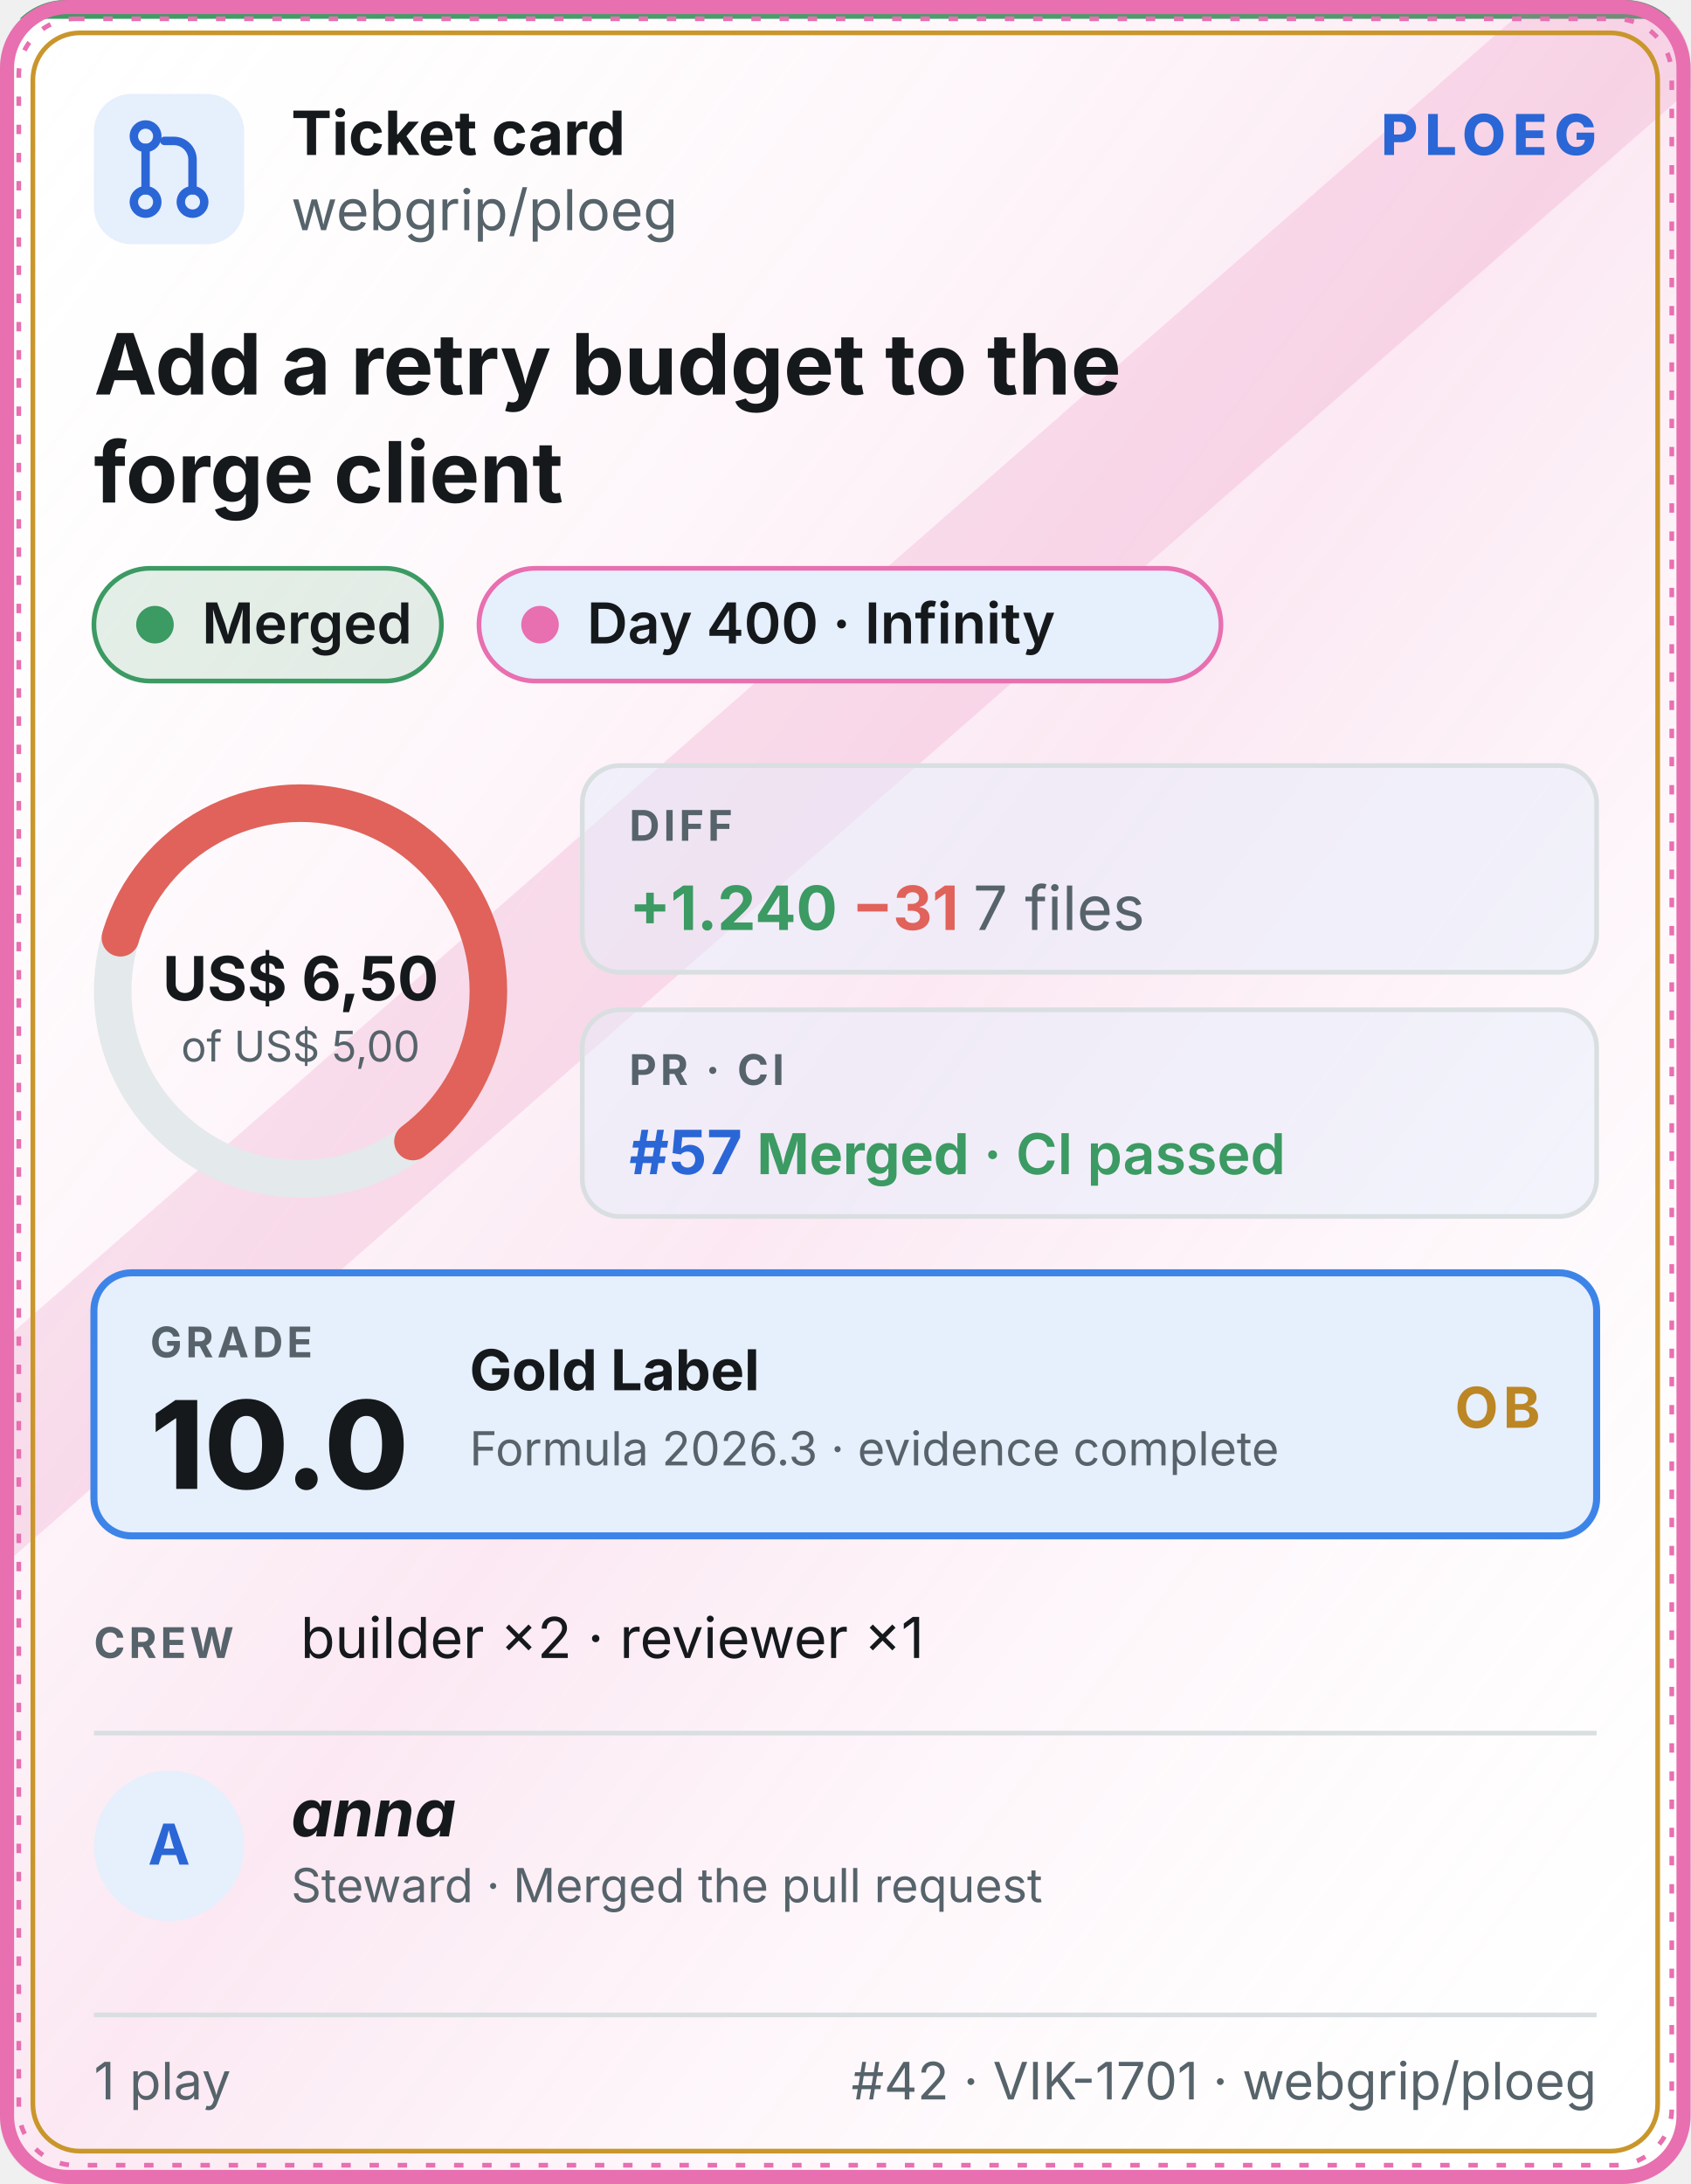
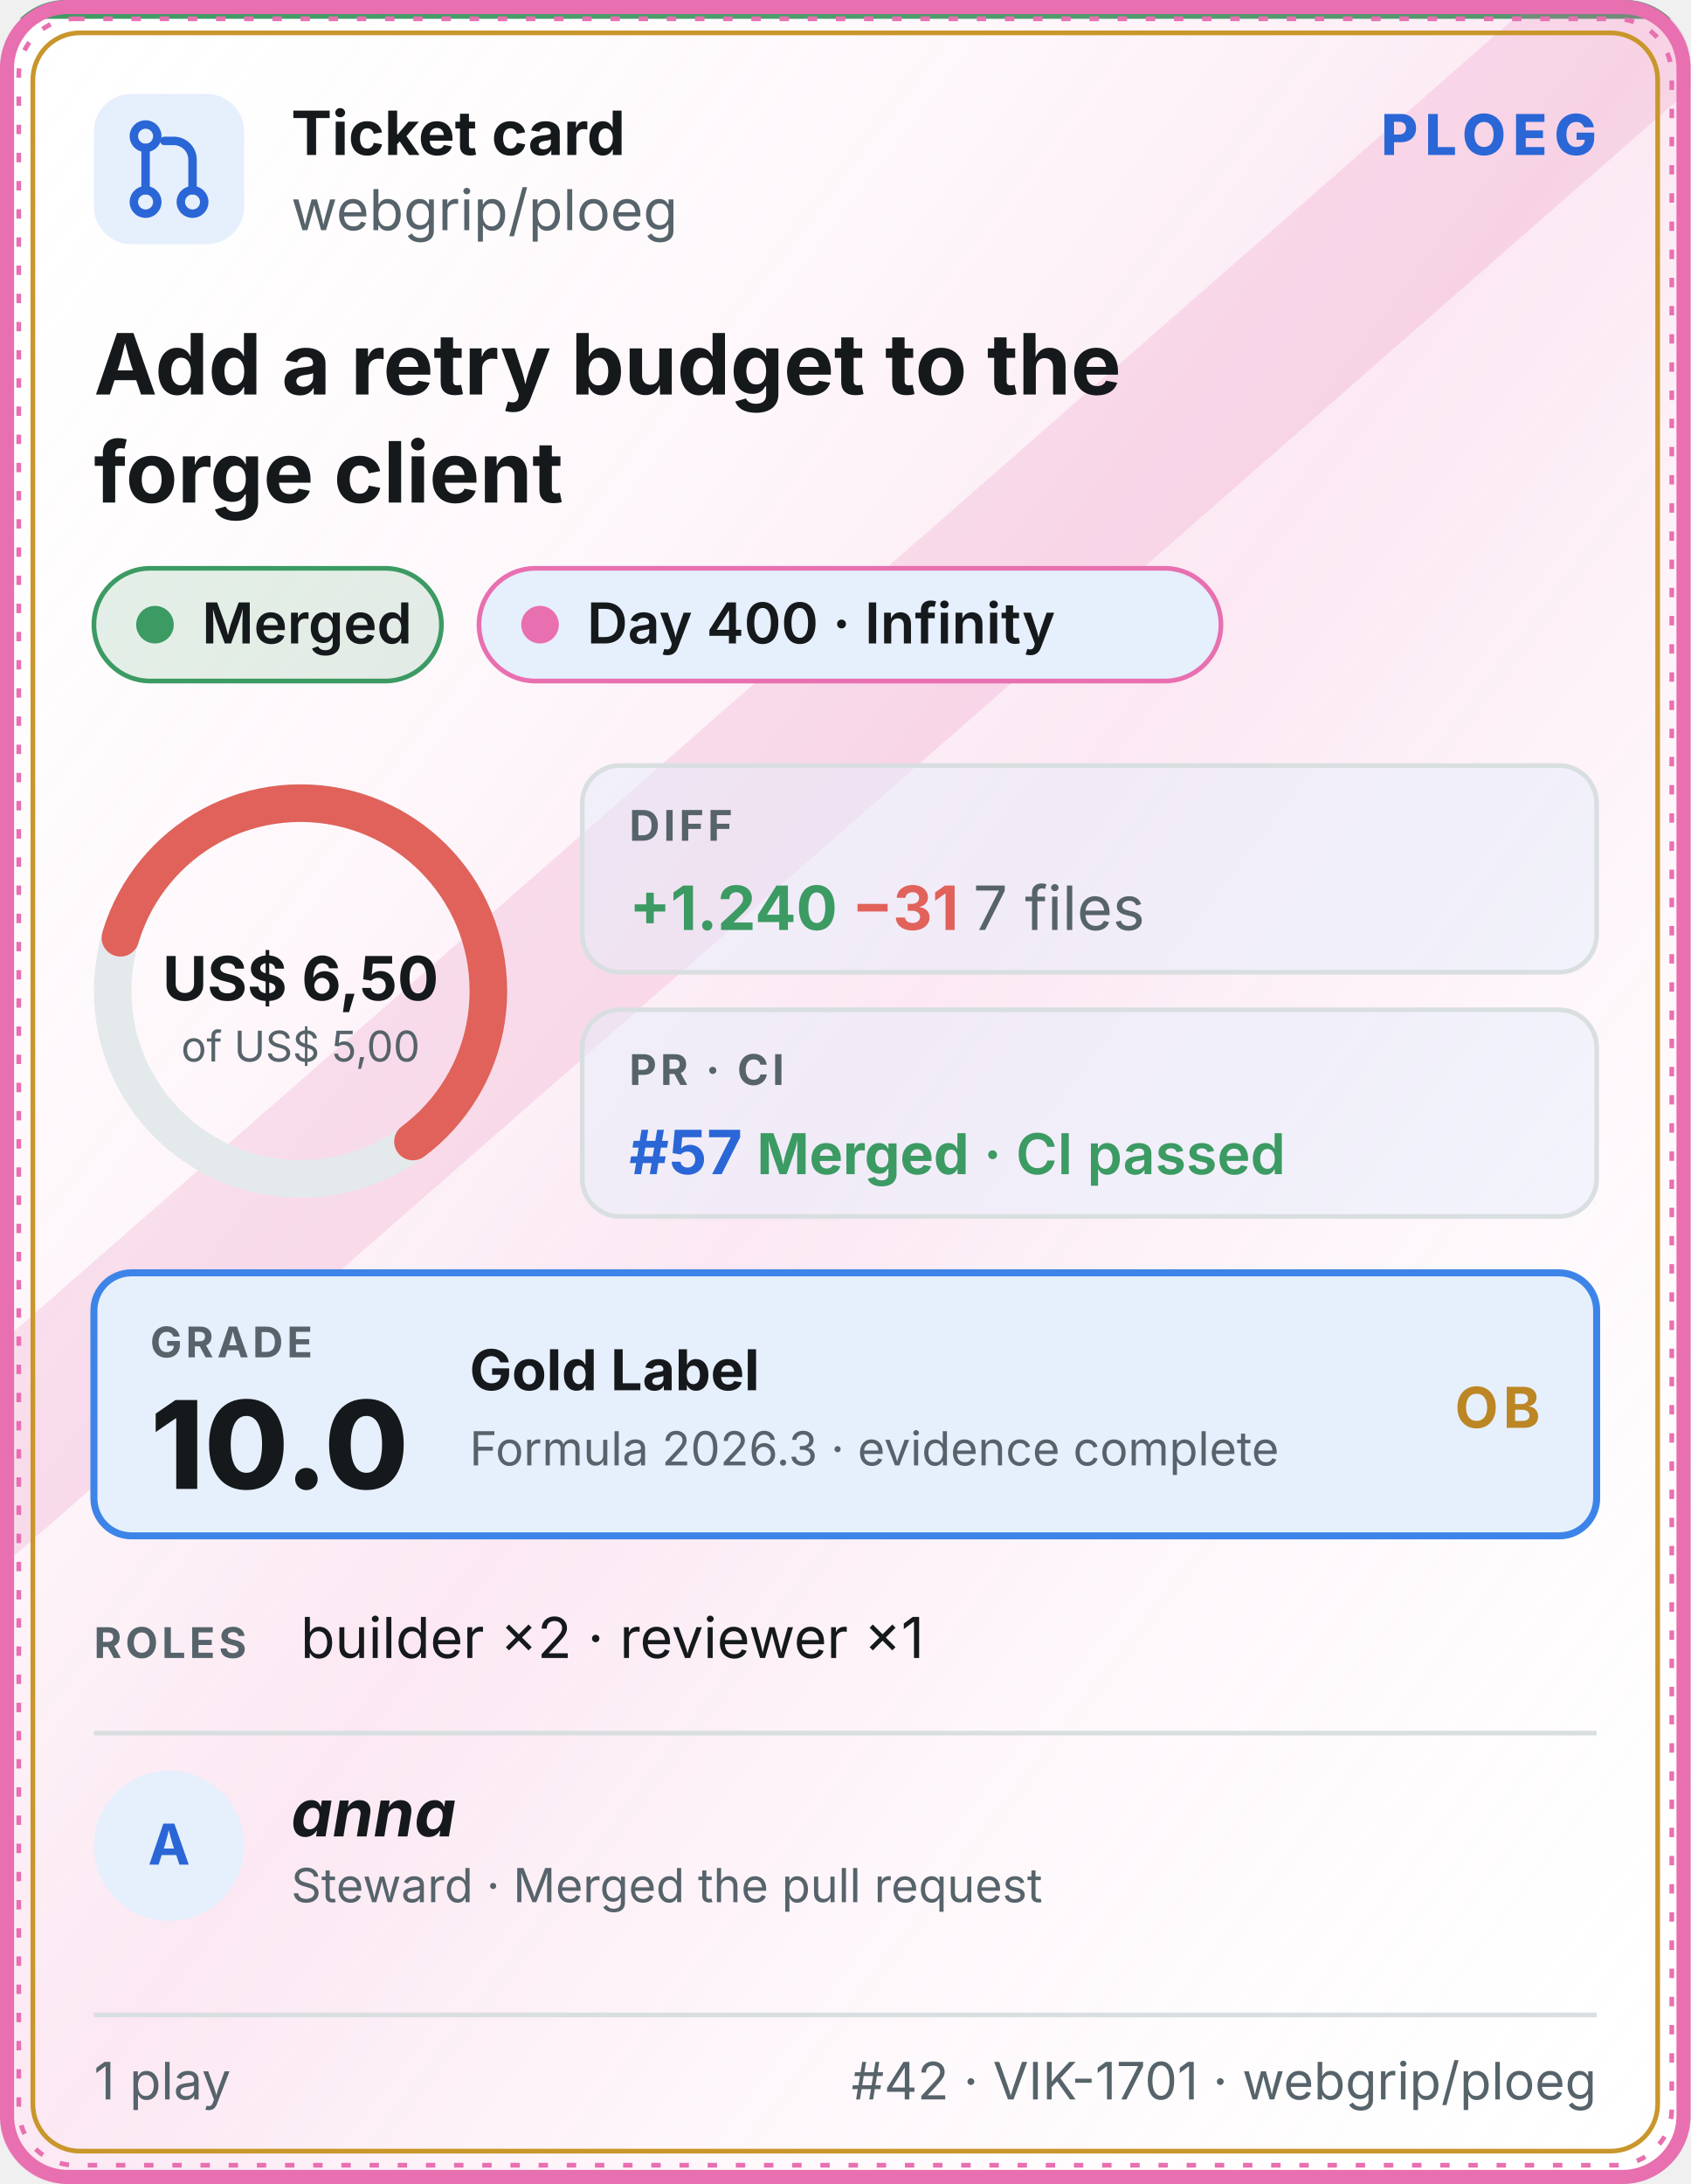
<svg xmlns="http://www.w3.org/2000/svg" width="360" height="465" viewBox="0 0 360 465" role="img" aria-labelledby="card-title card-desc">
  <defs>
    <clipPath id="card-clip">
      <rect x="0" y="0" width="360" height="465" rx="14" />
    </clipPath>
    <linearGradient id="card-sheen" x1="0" y1="0" x2="1" y2="1">
      <stop offset="0" stop-color="#FFFFFF" stop-opacity="0" />
      <stop offset="0.5" stop-color="#E86FB0" stop-opacity="0.16" />
      <stop offset="1" stop-color="#FFFFFF" stop-opacity="0" />
    </linearGradient>
  </defs>
  <g font-family="Inter, -apple-system, 'Segoe UI', Roboto, Helvetica, Arial, sans-serif">
    <rect x="0.5" y="0.5" width="359" height="464" rx="14" fill="#FFFFFF" stroke="#D9DFE1" />
    <g clip-path="url(#card-clip)">
      <rect x="0" y="0" width="360" height="4" fill="#3C9A63" />
      <rect x="0" y="0" width="360" height="465" fill="url(#card-sheen)" />
      <path d="M-40 345 L400 -40" stroke="#E86FB0" stroke-opacity="0.18" stroke-width="36" />
    </g>
    <rect x="1.5" y="1.5" width="357" height="462" rx="13" fill="none" stroke="#E86FB0" stroke-width="3" data-finish="infinity" />
    <rect x="7" y="7" width="346" height="451" rx="10" fill="none" stroke="#C9962B" stroke-width="1" />
    <rect x="4" y="4" width="352" height="457" rx="12" fill="none" stroke="#E86FB0" stroke-width="1" stroke-dasharray="2 4" />
    <rect x="20" y="20" width="32" height="32" rx="8" fill="#E6EFFC" />
    <g fill="none" stroke="#2A66D6" stroke-width="1.8" stroke-linecap="round">
      <circle cx="31" cy="29" r="2.5" />
      <circle cx="31" cy="43" r="2.5" />
      <circle cx="41" cy="43" r="2.5" />
      <path d="M31 31.5 V40.5 M41 40.5 V34 a4 4 0 0 0 -4 -4 H35" />
    </g>
    <text x="62" y="33" font-size="13" font-weight="700" fill="#15191C">Ticket card</text>
    <text x="62" y="49" font-size="12" fill="#56636A">webgrip/ploeg</text>
    <text x="340" y="33" font-size="12" font-weight="800" letter-spacing="1.5" text-anchor="end" fill="#2A66D6">PLOEG</text>
    <text x="20" y="84" font-size="18" font-weight="700" fill="#15191C">Add a retry budget to the</text>
    <text x="20" y="107" font-size="18" font-weight="700" fill="#15191C">forge client</text>
    <rect x="20" y="121" width="74" height="24" rx="12" fill="#3C9A63" fill-opacity="0.14" stroke="#3C9A63" />
    <circle cx="33" cy="133" r="4" fill="#3C9A63" />
    <text x="43" y="137" font-size="12" font-weight="600" fill="#15191C">Merged</text>
    <rect x="102" y="121" width="158" height="24" rx="12" fill="#E6EFFC" stroke="#E86FB0" />
    <circle cx="115" cy="133" r="4" fill="#E86FB0" />
    <text x="125" y="137" font-size="12" font-weight="600" fill="#15191C">Day 400 · Infinity</text>
    <circle cx="64" cy="211" r="40" fill="none" stroke="#E4E9EB" stroke-width="8" />
    <circle cx="64" cy="211" r="40" fill="none" stroke="#E0625A" stroke-width="8" stroke-linecap="round" pathLength="100" stroke-dasharray="100.0 100" transform="rotate(-90 64 211)" />
    <text x="64" y="213" font-size="13" font-weight="700" text-anchor="middle" fill="#15191C">US$ 6,50</text>
    <text x="64" y="226" font-size="9" text-anchor="middle" fill="#56636A">of US$ 5,00</text>
    <rect x="124" y="163" width="216" height="44" rx="8" fill="#E6EFFC" fill-opacity="0.5" stroke="#D9DFE1" />
    <text x="134" y="179" font-size="9" font-weight="700" letter-spacing="0.8" fill="#56636A">DIFF</text>
    <text x="134" y="198" font-size="13" font-weight="700">
      <tspan fill="#3C9A63">+1.240</tspan>
      <tspan fill="#E0625A">−31</tspan>
      <tspan font-weight="400" fill="#56636A">7 files</tspan>
    </text>
    <rect x="124" y="215" width="216" height="44" rx="8" fill="#E6EFFC" fill-opacity="0.5" stroke="#D9DFE1" />
    <text x="134" y="231" font-size="9" font-weight="700" letter-spacing="0.8" fill="#56636A">PR · CI</text>
    <text x="134" y="250" font-size="13" font-weight="700" fill="#2A66D6">#57 <tspan font-size="12" fill="#3C9A63">Merged</tspan>
      <tspan font-size="12" font-weight="600" fill="#3C9A63">· CI passed</tspan>
    </text>
    <rect x="20" y="271" width="320" height="56" rx="8" fill="#E6EFFC" stroke="#3D84E8" stroke-width="1.5" data-slot="grade" />
    <text x="32" y="289" font-size="9" font-weight="700" letter-spacing="0.8" fill="#56636A">GRADE</text>
    <text x="32" y="317" font-size="26" font-weight="800" fill="#15191C">10.0</text>
    <text x="100" y="296" font-size="12" font-weight="700" fill="#15191C">Gold Label</text>
    <text x="100" y="312" font-size="10" fill="#56636A">Formula 2026.3 · evidence complete</text>
    <text x="328" y="304" font-size="12" font-weight="700" letter-spacing="1" text-anchor="end" fill="#BC8624">OB</text>
-     <text x="20" y="353" font-size="9" font-weight="700" letter-spacing="0.8" fill="#56636A">CREW</text>
+     <text x="20" y="353" font-size="9" font-weight="700" letter-spacing="0.8" fill="#56636A">ROLES</text>
    <text x="64" y="353" font-size="12" fill="#15191C">builder ×2 · reviewer ×1</text>
    <line x1="20" y1="369" x2="340" y2="369" stroke="#D9DFE1" />
    <circle cx="36" cy="393" r="16" fill="#E6EFFC" />
    <text x="36" y="397" font-size="12" font-weight="700" text-anchor="middle" fill="#2A66D6">A</text>
    <text x="62" y="391" font-size="14" font-weight="700" font-style="italic" fill="#15191C">anna</text>
    <text x="62" y="405" font-size="10" fill="#56636A">Steward · Merged the pull request</text>
    <line x1="20" y1="429" x2="340" y2="429" stroke="#D9DFE1" />
    <text x="20" y="447" font-size="11" fill="#56636A">1 play</text>
    <text x="340" y="447" font-size="11" text-anchor="end" fill="#56636A">#42 · VIK-1701 · webgrip/ploeg</text>
  </g>
</svg>
